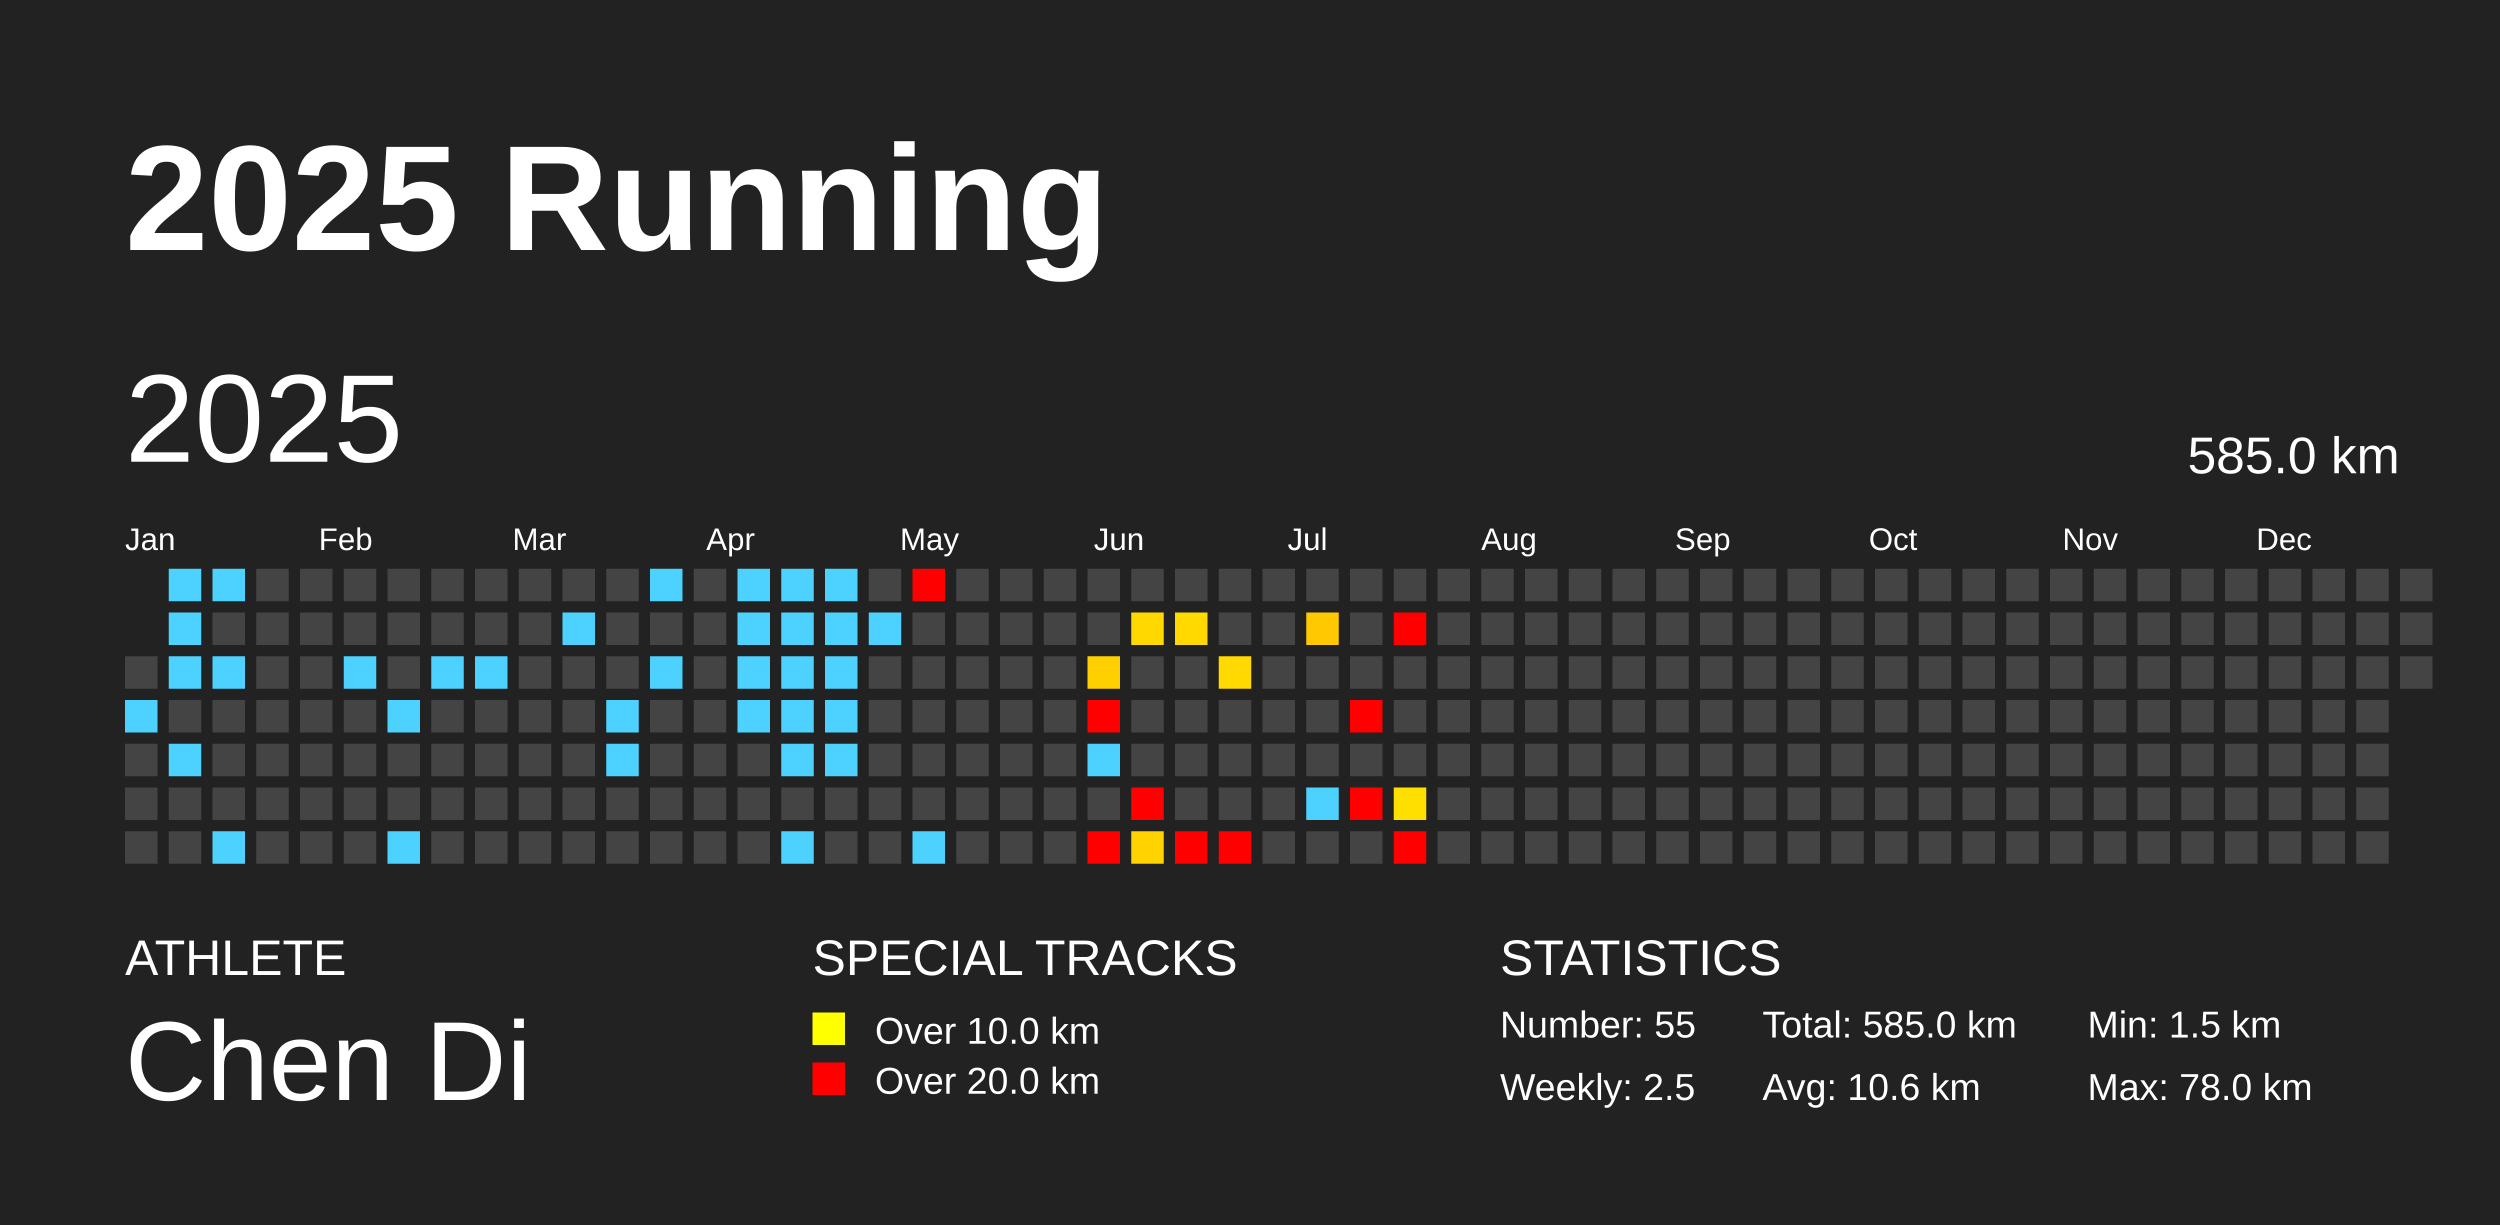
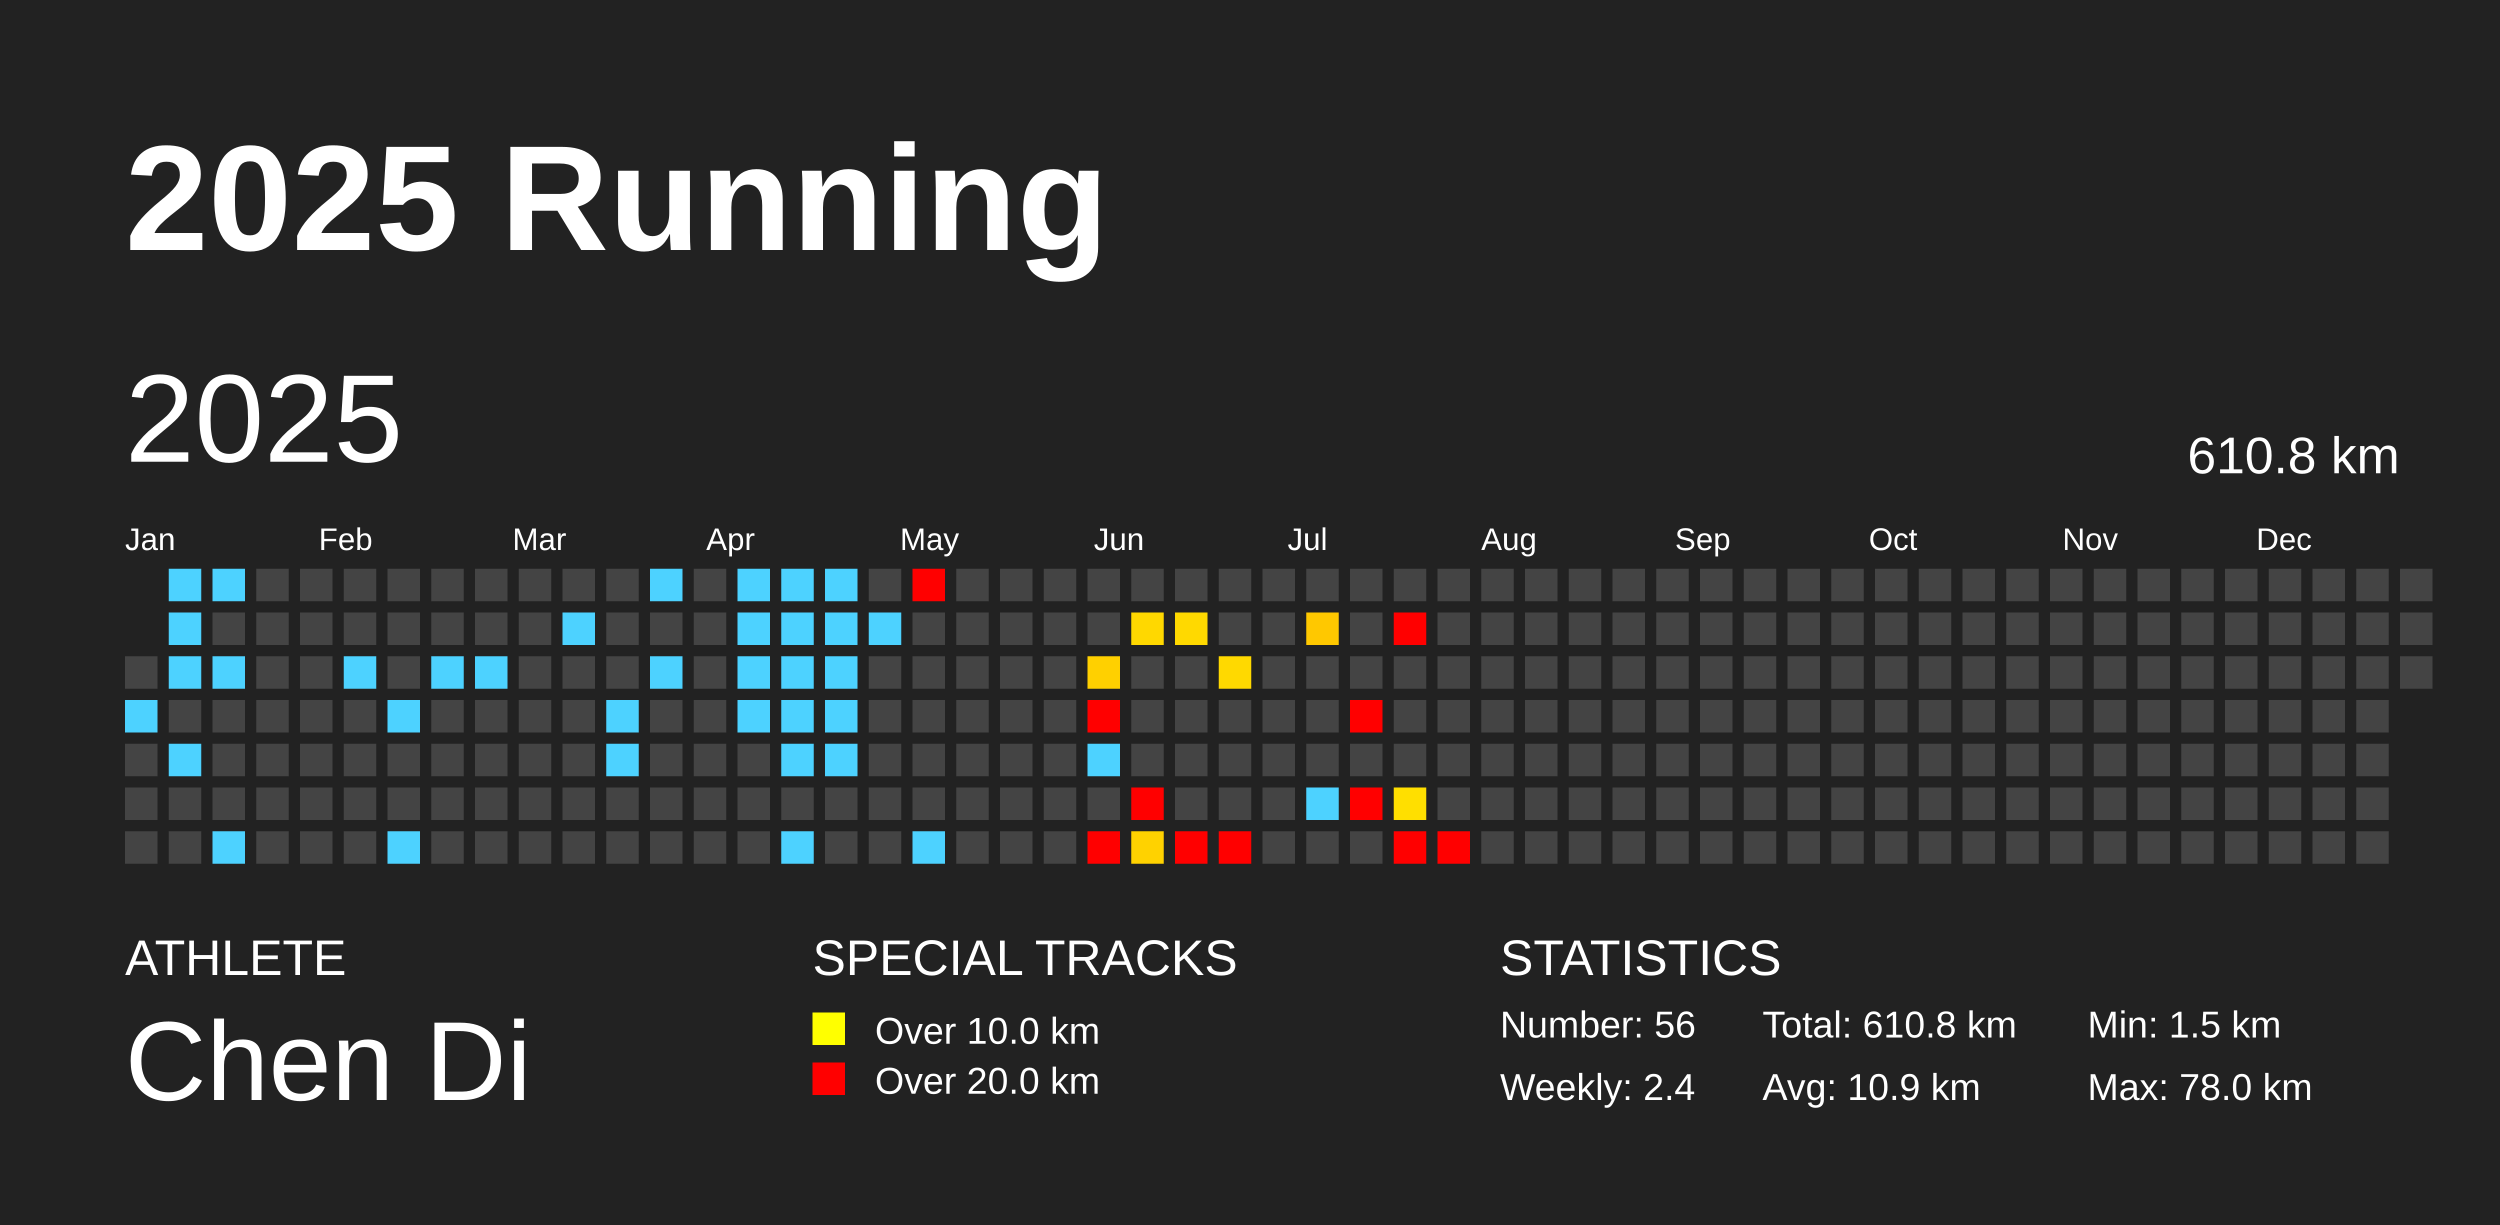
<svg xmlns="http://www.w3.org/2000/svg" baseProfile="full" height="98mm" version="1.1" viewBox="0,0,200,98" width="200mm">
  <defs />
  <rect fill="#222222" height="98" width="200" x="0" y="0" />
  <text fill="#FFFFFF" style="font-size:12px; font-family:Arial; font-weight:bold;" x="10" y="20">2025 Running</text>
  <text fill="#FFFFFF" style="font-size:4px; font-family:Arial" x="10" y="78">ATHLETE</text>
  <text fill="#FFFFFF" style="font-size:9px; font-family:Arial" x="10" y="88">Chen Di</text>
  <text fill="#FFFFFF" style="font-size:4px; font-family:Arial" x="65" y="78">SPECIAL TRACKS</text>
  <rect fill="yellow" height="2.6" width="2.6" x="65" y="81" />
  <text fill="#FFFFFF" style="font-size:3px; font-family:Arial" x="70" y="83.5">Over 10.0 km</text>
  <rect fill="red" height="2.6" width="2.6" x="65" y="85" />
  <text fill="#FFFFFF" style="font-size:3px; font-family:Arial" x="70" y="87.5">Over 20.0 km</text>
  <text fill="#FFFFFF" style="font-size:4px; font-family:Arial" x="120" y="78">STATISTICS</text>
-   <text fill="#FFFFFF" style="font-size:3px; font-family:Arial" x="120" y="83">Number: 55</text>
-   <text fill="#FFFFFF" style="font-size:3px; font-family:Arial" x="120" y="88">Weekly: 2.5</text>
-   <text fill="#FFFFFF" style="font-size:3px; font-family:Arial" x="141" y="83">Total: 585.0 km</text>
-   <text fill="#FFFFFF" style="font-size:3px; font-family:Arial" x="141" y="88">Avg: 10.6 km</text>
+   <text fill="#FFFFFF" style="font-size:3px; font-family:Arial" x="120" y="83">Number: 56</text>
+   <text fill="#FFFFFF" style="font-size:3px; font-family:Arial" x="120" y="88">Weekly: 2.4</text>
+   <text fill="#FFFFFF" style="font-size:3px; font-family:Arial" x="141" y="83">Total: 610.8 km</text>
+   <text fill="#FFFFFF" style="font-size:3px; font-family:Arial" x="141" y="88">Avg: 10.9 km</text>
  <text fill="#FFFFFF" style="font-size:3px; font-family:Arial" x="167" y="83">Min: 1.5 km</text>
  <text fill="#FFFFFF" style="font-size:3px; font-family:Arial" x="167" y="88">Max: 78.0 km</text>
  <text dominant-baseline="hanging" fill="#FFFFFF" style="font-size:10.0px; font-family:Arial;" x="10" y="30">2025</text>
-   <text dominant-baseline="hanging" fill="#FFFFFF" style="font-size:4.125px; font-family:Arial;" x="175" y="35">585.0 km</text>
+   <text dominant-baseline="hanging" fill="#FFFFFF" style="font-size:4.125px; font-family:Arial;" x="175" y="35">610.8 km</text>
  <text fill="#FFFFFF" style="font-size:2.5px; font-family:Arial" x="10.0" y="44">Jan</text>
  <text fill="#FFFFFF" style="font-size:2.5px; font-family:Arial" x="25.5" y="44">Feb</text>
  <text fill="#FFFFFF" style="font-size:2.5px; font-family:Arial" x="41.0" y="44">Mar</text>
  <text fill="#FFFFFF" style="font-size:2.5px; font-family:Arial" x="56.5" y="44">Apr</text>
  <text fill="#FFFFFF" style="font-size:2.5px; font-family:Arial" x="72.0" y="44">May</text>
  <text fill="#FFFFFF" style="font-size:2.5px; font-family:Arial" x="87.5" y="44">Jun</text>
  <text fill="#FFFFFF" style="font-size:2.5px; font-family:Arial" x="103.0" y="44">Jul</text>
  <text fill="#FFFFFF" style="font-size:2.5px; font-family:Arial" x="118.5" y="44">Aug</text>
  <text fill="#FFFFFF" style="font-size:2.5px; font-family:Arial" x="134.0" y="44">Sep</text>
  <text fill="#FFFFFF" style="font-size:2.5px; font-family:Arial" x="149.5" y="44">Oct</text>
  <text fill="#FFFFFF" style="font-size:2.5px; font-family:Arial" x="165.0" y="44">Nov</text>
  <text fill="#FFFFFF" style="font-size:2.5px; font-family:Arial" x="180.5" y="44">Dec</text>
  <rect fill="#444444" height="2.6" width="2.6" x="10.0" y="52.5" />
  <rect fill="#4dd2ff" height="2.6" width="2.6" x="10.0" y="56.0" />
  <rect fill="#444444" height="2.6" width="2.6" x="10.0" y="59.5" />
  <rect fill="#444444" height="2.6" width="2.6" x="10.0" y="63.0" />
  <rect fill="#444444" height="2.6" width="2.6" x="10.0" y="66.5" />
  <rect fill="#4dd2ff" height="2.6" width="2.6" x="13.5" y="45.5" />
  <rect fill="#4dd2ff" height="2.6" width="2.6" x="13.5" y="49.0" />
  <rect fill="#4dd2ff" height="2.6" width="2.6" x="13.5" y="52.5" />
  <rect fill="#444444" height="2.6" width="2.6" x="13.5" y="56.0" />
  <rect fill="#4dd2ff" height="2.6" width="2.6" x="13.5" y="59.5" />
  <rect fill="#444444" height="2.6" width="2.6" x="13.5" y="63.0" />
  <rect fill="#444444" height="2.6" width="2.6" x="13.5" y="66.5" />
  <rect fill="#4dd2ff" height="2.6" width="2.6" x="17.0" y="45.5" />
  <rect fill="#444444" height="2.6" width="2.6" x="17.0" y="49.0" />
  <rect fill="#4dd2ff" height="2.6" width="2.6" x="17.0" y="52.5" />
  <rect fill="#444444" height="2.6" width="2.6" x="17.0" y="56.0" />
  <rect fill="#444444" height="2.6" width="2.6" x="17.0" y="59.5" />
  <rect fill="#444444" height="2.6" width="2.6" x="17.0" y="63.0" />
  <rect fill="#4dd2ff" height="2.6" width="2.6" x="17.0" y="66.5" />
  <rect fill="#444444" height="2.6" width="2.6" x="20.5" y="45.5" />
  <rect fill="#444444" height="2.6" width="2.6" x="20.5" y="49.0" />
  <rect fill="#444444" height="2.6" width="2.6" x="20.5" y="52.5" />
  <rect fill="#444444" height="2.6" width="2.6" x="20.5" y="56.0" />
  <rect fill="#444444" height="2.6" width="2.6" x="20.5" y="59.5" />
  <rect fill="#444444" height="2.6" width="2.6" x="20.5" y="63.0" />
  <rect fill="#444444" height="2.6" width="2.6" x="20.5" y="66.5" />
  <rect fill="#444444" height="2.6" width="2.6" x="24.0" y="45.5" />
  <rect fill="#444444" height="2.6" width="2.6" x="24.0" y="49.0" />
  <rect fill="#444444" height="2.6" width="2.6" x="24.0" y="52.5" />
  <rect fill="#444444" height="2.6" width="2.6" x="24.0" y="56.0" />
  <rect fill="#444444" height="2.6" width="2.6" x="24.0" y="59.5" />
  <rect fill="#444444" height="2.6" width="2.6" x="24.0" y="63.0" />
  <rect fill="#444444" height="2.6" width="2.6" x="24.0" y="66.5" />
  <rect fill="#444444" height="2.6" width="2.6" x="27.5" y="45.5" />
  <rect fill="#444444" height="2.6" width="2.6" x="27.5" y="49.0" />
  <rect fill="#4dd2ff" height="2.6" width="2.6" x="27.5" y="52.5" />
  <rect fill="#444444" height="2.6" width="2.6" x="27.5" y="56.0" />
  <rect fill="#444444" height="2.6" width="2.6" x="27.5" y="59.5" />
  <rect fill="#444444" height="2.6" width="2.6" x="27.5" y="63.0" />
  <rect fill="#444444" height="2.6" width="2.6" x="27.5" y="66.5" />
  <rect fill="#444444" height="2.6" width="2.6" x="31.0" y="45.5" />
  <rect fill="#444444" height="2.6" width="2.6" x="31.0" y="49.0" />
  <rect fill="#444444" height="2.6" width="2.6" x="31.0" y="52.5" />
  <rect fill="#4dd2ff" height="2.6" width="2.6" x="31.0" y="56.0" />
  <rect fill="#444444" height="2.6" width="2.6" x="31.0" y="59.5" />
  <rect fill="#444444" height="2.6" width="2.6" x="31.0" y="63.0" />
  <rect fill="#4dd2ff" height="2.6" width="2.6" x="31.0" y="66.5" />
  <rect fill="#444444" height="2.6" width="2.6" x="34.5" y="45.5" />
  <rect fill="#444444" height="2.6" width="2.6" x="34.5" y="49.0" />
  <rect fill="#4dd2ff" height="2.6" width="2.6" x="34.5" y="52.5" />
  <rect fill="#444444" height="2.6" width="2.6" x="34.5" y="56.0" />
  <rect fill="#444444" height="2.6" width="2.6" x="34.5" y="59.5" />
  <rect fill="#444444" height="2.6" width="2.6" x="34.5" y="63.0" />
  <rect fill="#444444" height="2.6" width="2.6" x="34.5" y="66.5" />
  <rect fill="#444444" height="2.6" width="2.6" x="38.0" y="45.5" />
  <rect fill="#444444" height="2.6" width="2.6" x="38.0" y="49.0" />
  <rect fill="#4dd2ff" height="2.6" width="2.6" x="38.0" y="52.5" />
  <rect fill="#444444" height="2.6" width="2.6" x="38.0" y="56.0" />
  <rect fill="#444444" height="2.6" width="2.6" x="38.0" y="59.5" />
  <rect fill="#444444" height="2.6" width="2.6" x="38.0" y="63.0" />
  <rect fill="#444444" height="2.6" width="2.6" x="38.0" y="66.5" />
  <rect fill="#444444" height="2.6" width="2.6" x="41.5" y="45.5" />
  <rect fill="#444444" height="2.6" width="2.6" x="41.5" y="49.0" />
  <rect fill="#444444" height="2.6" width="2.6" x="41.5" y="52.5" />
  <rect fill="#444444" height="2.6" width="2.6" x="41.5" y="56.0" />
  <rect fill="#444444" height="2.6" width="2.6" x="41.5" y="59.5" />
  <rect fill="#444444" height="2.6" width="2.6" x="41.5" y="63.0" />
  <rect fill="#444444" height="2.6" width="2.6" x="41.5" y="66.5" />
  <rect fill="#444444" height="2.6" width="2.6" x="45.0" y="45.5" />
  <rect fill="#4dd2ff" height="2.6" width="2.6" x="45.0" y="49.0" />
  <rect fill="#444444" height="2.6" width="2.6" x="45.0" y="52.5" />
  <rect fill="#444444" height="2.6" width="2.6" x="45.0" y="56.0" />
  <rect fill="#444444" height="2.6" width="2.6" x="45.0" y="59.5" />
  <rect fill="#444444" height="2.6" width="2.6" x="45.0" y="63.0" />
  <rect fill="#444444" height="2.6" width="2.6" x="45.0" y="66.5" />
  <rect fill="#444444" height="2.6" width="2.6" x="48.5" y="45.5" />
  <rect fill="#444444" height="2.6" width="2.6" x="48.5" y="49.0" />
  <rect fill="#444444" height="2.6" width="2.6" x="48.5" y="52.5" />
  <rect fill="#4dd2ff" height="2.6" width="2.6" x="48.5" y="56.0" />
  <rect fill="#4dd2ff" height="2.6" width="2.6" x="48.5" y="59.5" />
  <rect fill="#444444" height="2.6" width="2.6" x="48.5" y="63.0" />
  <rect fill="#444444" height="2.6" width="2.6" x="48.5" y="66.5" />
  <rect fill="#4dd2ff" height="2.6" width="2.6" x="52.0" y="45.5" />
  <rect fill="#444444" height="2.6" width="2.6" x="52.0" y="49.0" />
  <rect fill="#4dd2ff" height="2.6" width="2.6" x="52.0" y="52.5" />
  <rect fill="#444444" height="2.6" width="2.6" x="52.0" y="56.0" />
  <rect fill="#444444" height="2.6" width="2.6" x="52.0" y="59.5" />
  <rect fill="#444444" height="2.6" width="2.6" x="52.0" y="63.0" />
  <rect fill="#444444" height="2.6" width="2.6" x="52.0" y="66.5" />
  <rect fill="#444444" height="2.6" width="2.6" x="55.5" y="45.5" />
  <rect fill="#444444" height="2.6" width="2.6" x="55.5" y="49.0" />
  <rect fill="#444444" height="2.6" width="2.6" x="55.5" y="52.5" />
  <rect fill="#444444" height="2.6" width="2.6" x="55.5" y="56.0" />
  <rect fill="#444444" height="2.6" width="2.6" x="55.5" y="59.5" />
  <rect fill="#444444" height="2.6" width="2.6" x="55.5" y="63.0" />
  <rect fill="#444444" height="2.6" width="2.6" x="55.5" y="66.5" />
  <rect fill="#4dd2ff" height="2.6" width="2.6" x="59.0" y="45.5" />
  <rect fill="#4dd2ff" height="2.6" width="2.6" x="59.0" y="49.0" />
  <rect fill="#4dd2ff" height="2.6" width="2.6" x="59.0" y="52.5" />
  <rect fill="#4dd2ff" height="2.6" width="2.6" x="59.0" y="56.0" />
  <rect fill="#444444" height="2.6" width="2.6" x="59.0" y="59.5" />
  <rect fill="#444444" height="2.6" width="2.6" x="59.0" y="63.0" />
  <rect fill="#444444" height="2.6" width="2.6" x="59.0" y="66.5" />
  <rect fill="#4dd2ff" height="2.6" width="2.6" x="62.5" y="45.5" />
  <rect fill="#4dd2ff" height="2.6" width="2.6" x="62.5" y="49.0" />
  <rect fill="#4dd2ff" height="2.6" width="2.6" x="62.5" y="52.5" />
  <rect fill="#4dd2ff" height="2.6" width="2.6" x="62.5" y="56.0" />
  <rect fill="#4dd2ff" height="2.6" width="2.6" x="62.5" y="59.5" />
  <rect fill="#444444" height="2.6" width="2.6" x="62.5" y="63.0" />
  <rect fill="#4dd2ff" height="2.6" width="2.6" x="62.5" y="66.5" />
  <rect fill="#4dd2ff" height="2.6" width="2.6" x="66.0" y="45.5" />
  <rect fill="#4dd2ff" height="2.6" width="2.6" x="66.0" y="49.0" />
  <rect fill="#4dd2ff" height="2.6" width="2.6" x="66.0" y="52.5" />
  <rect fill="#4dd2ff" height="2.6" width="2.6" x="66.0" y="56.0" />
  <rect fill="#4dd2ff" height="2.6" width="2.6" x="66.0" y="59.5" />
  <rect fill="#444444" height="2.6" width="2.6" x="66.0" y="63.0" />
  <rect fill="#444444" height="2.6" width="2.6" x="66.0" y="66.5" />
  <rect fill="#444444" height="2.6" width="2.6" x="69.5" y="45.5" />
  <rect fill="#4dd2ff" height="2.6" width="2.6" x="69.5" y="49.0" />
  <rect fill="#444444" height="2.6" width="2.6" x="69.5" y="52.5" />
  <rect fill="#444444" height="2.6" width="2.6" x="69.5" y="56.0" />
  <rect fill="#444444" height="2.6" width="2.6" x="69.5" y="59.5" />
  <rect fill="#444444" height="2.6" width="2.6" x="69.5" y="63.0" />
  <rect fill="#444444" height="2.6" width="2.6" x="69.5" y="66.5" />
  <rect fill="red" height="2.6" width="2.6" x="73.0" y="45.5" />
  <rect fill="#444444" height="2.6" width="2.6" x="73.0" y="49.0" />
  <rect fill="#444444" height="2.6" width="2.6" x="73.0" y="52.5" />
  <rect fill="#444444" height="2.6" width="2.6" x="73.0" y="56.0" />
  <rect fill="#444444" height="2.6" width="2.6" x="73.0" y="59.5" />
  <rect fill="#444444" height="2.6" width="2.6" x="73.0" y="63.0" />
  <rect fill="#4dd2ff" height="2.6" width="2.6" x="73.0" y="66.5" />
  <rect fill="#444444" height="2.6" width="2.6" x="76.5" y="45.5" />
  <rect fill="#444444" height="2.6" width="2.6" x="76.5" y="49.0" />
  <rect fill="#444444" height="2.6" width="2.6" x="76.5" y="52.5" />
  <rect fill="#444444" height="2.6" width="2.6" x="76.5" y="56.0" />
  <rect fill="#444444" height="2.6" width="2.6" x="76.5" y="59.5" />
  <rect fill="#444444" height="2.6" width="2.6" x="76.5" y="63.0" />
  <rect fill="#444444" height="2.6" width="2.6" x="76.5" y="66.5" />
  <rect fill="#444444" height="2.6" width="2.6" x="80.0" y="45.5" />
  <rect fill="#444444" height="2.6" width="2.6" x="80.0" y="49.0" />
  <rect fill="#444444" height="2.6" width="2.6" x="80.0" y="52.5" />
  <rect fill="#444444" height="2.6" width="2.6" x="80.0" y="56.0" />
  <rect fill="#444444" height="2.6" width="2.6" x="80.0" y="59.5" />
  <rect fill="#444444" height="2.6" width="2.6" x="80.0" y="63.0" />
  <rect fill="#444444" height="2.6" width="2.6" x="80.0" y="66.5" />
  <rect fill="#444444" height="2.6" width="2.6" x="83.5" y="45.5" />
  <rect fill="#444444" height="2.6" width="2.6" x="83.5" y="49.0" />
  <rect fill="#444444" height="2.6" width="2.6" x="83.5" y="52.5" />
  <rect fill="#444444" height="2.6" width="2.6" x="83.5" y="56.0" />
  <rect fill="#444444" height="2.6" width="2.6" x="83.5" y="59.5" />
  <rect fill="#444444" height="2.6" width="2.6" x="83.5" y="63.0" />
  <rect fill="#444444" height="2.6" width="2.6" x="83.5" y="66.5" />
  <rect fill="#444444" height="2.6" width="2.6" x="87.0" y="45.5" />
  <rect fill="#444444" height="2.6" width="2.6" x="87.0" y="49.0" />
  <rect fill="#ffd000" height="2.6" width="2.6" x="87.0" y="52.5" />
  <rect fill="red" height="2.6" width="2.6" x="87.0" y="56.0" />
  <rect fill="#4dd2ff" height="2.6" width="2.6" x="87.0" y="59.5" />
  <rect fill="#444444" height="2.6" width="2.6" x="87.0" y="63.0" />
  <rect fill="red" height="2.6" width="2.6" x="87.0" y="66.5" />
  <rect fill="#444444" height="2.6" width="2.6" x="90.5" y="45.5" />
  <rect fill="#ffd800" height="2.6" width="2.6" x="90.5" y="49.0" />
  <rect fill="#444444" height="2.6" width="2.6" x="90.5" y="52.5" />
  <rect fill="#444444" height="2.6" width="2.6" x="90.5" y="56.0" />
  <rect fill="#444444" height="2.6" width="2.6" x="90.5" y="59.5" />
  <rect fill="red" height="2.6" width="2.6" x="90.5" y="63.0" />
  <rect fill="#ffd200" height="2.6" width="2.6" x="90.5" y="66.5" />
  <rect fill="#444444" height="2.6" width="2.6" x="94.0" y="45.5" />
  <rect fill="#ffd900" height="2.6" width="2.6" x="94.0" y="49.0" />
  <rect fill="#444444" height="2.6" width="2.6" x="94.0" y="52.5" />
  <rect fill="#444444" height="2.6" width="2.6" x="94.0" y="56.0" />
  <rect fill="#444444" height="2.6" width="2.6" x="94.0" y="59.5" />
  <rect fill="#444444" height="2.6" width="2.6" x="94.0" y="63.0" />
  <rect fill="red" height="2.6" width="2.6" x="94.0" y="66.5" />
  <rect fill="#444444" height="2.6" width="2.6" x="97.5" y="45.5" />
  <rect fill="#444444" height="2.6" width="2.6" x="97.5" y="49.0" />
  <rect fill="#ffd900" height="2.6" width="2.6" x="97.5" y="52.5" />
  <rect fill="#444444" height="2.6" width="2.6" x="97.5" y="56.0" />
  <rect fill="#444444" height="2.6" width="2.6" x="97.5" y="59.5" />
  <rect fill="#444444" height="2.6" width="2.6" x="97.5" y="63.0" />
  <rect fill="red" height="2.6" width="2.6" x="97.5" y="66.5" />
  <rect fill="#444444" height="2.6" width="2.6" x="101.0" y="45.5" />
  <rect fill="#444444" height="2.6" width="2.6" x="101.0" y="49.0" />
  <rect fill="#444444" height="2.6" width="2.6" x="101.0" y="52.5" />
  <rect fill="#444444" height="2.6" width="2.6" x="101.0" y="56.0" />
  <rect fill="#444444" height="2.6" width="2.6" x="101.0" y="59.5" />
  <rect fill="#444444" height="2.6" width="2.6" x="101.0" y="63.0" />
  <rect fill="#444444" height="2.6" width="2.6" x="101.0" y="66.5" />
  <rect fill="#444444" height="2.6" width="2.6" x="104.5" y="45.5" />
  <rect fill="#ffc800" height="2.6" width="2.6" x="104.5" y="49.0" />
  <rect fill="#444444" height="2.6" width="2.6" x="104.5" y="52.5" />
  <rect fill="#444444" height="2.6" width="2.6" x="104.5" y="56.0" />
  <rect fill="#444444" height="2.6" width="2.6" x="104.5" y="59.5" />
  <rect fill="#4dd2ff" height="2.6" width="2.6" x="104.5" y="63.0" />
  <rect fill="#444444" height="2.6" width="2.6" x="104.5" y="66.5" />
  <rect fill="#444444" height="2.6" width="2.6" x="108.0" y="45.5" />
  <rect fill="#444444" height="2.6" width="2.6" x="108.0" y="49.0" />
  <rect fill="#444444" height="2.6" width="2.6" x="108.0" y="52.5" />
  <rect fill="red" height="2.6" width="2.6" x="108.0" y="56.0" />
  <rect fill="#444444" height="2.6" width="2.6" x="108.0" y="59.5" />
  <rect fill="red" height="2.6" width="2.6" x="108.0" y="63.0" />
  <rect fill="#444444" height="2.6" width="2.6" x="108.0" y="66.5" />
  <rect fill="#444444" height="2.6" width="2.6" x="111.5" y="45.5" />
  <rect fill="red" height="2.6" width="2.6" x="111.5" y="49.0" />
  <rect fill="#444444" height="2.6" width="2.6" x="111.5" y="52.5" />
  <rect fill="#444444" height="2.6" width="2.6" x="111.5" y="56.0" />
  <rect fill="#444444" height="2.6" width="2.6" x="111.5" y="59.5" />
  <rect fill="#ffdf00" height="2.6" width="2.6" x="111.5" y="63.0" />
  <rect fill="red" height="2.6" width="2.6" x="111.5" y="66.5" />
  <rect fill="#444444" height="2.6" width="2.6" x="115.0" y="45.5" />
  <rect fill="#444444" height="2.6" width="2.6" x="115.0" y="49.0" />
  <rect fill="#444444" height="2.6" width="2.6" x="115.0" y="52.5" />
  <rect fill="#444444" height="2.6" width="2.6" x="115.0" y="56.0" />
  <rect fill="#444444" height="2.6" width="2.6" x="115.0" y="59.5" />
  <rect fill="#444444" height="2.6" width="2.6" x="115.0" y="63.0" />
-   <rect fill="#444444" height="2.6" width="2.6" x="115.0" y="66.5" />
+   <rect fill="red" height="2.6" width="2.6" x="115.0" y="66.5" />
  <rect fill="#444444" height="2.6" width="2.6" x="118.5" y="45.5" />
  <rect fill="#444444" height="2.6" width="2.6" x="118.5" y="49.0" />
  <rect fill="#444444" height="2.6" width="2.6" x="118.5" y="52.5" />
  <rect fill="#444444" height="2.6" width="2.6" x="118.5" y="56.0" />
  <rect fill="#444444" height="2.6" width="2.6" x="118.5" y="59.5" />
  <rect fill="#444444" height="2.6" width="2.6" x="118.5" y="63.0" />
  <rect fill="#444444" height="2.6" width="2.6" x="118.5" y="66.5" />
  <rect fill="#444444" height="2.6" width="2.6" x="122.0" y="45.5" />
  <rect fill="#444444" height="2.6" width="2.6" x="122.0" y="49.0" />
  <rect fill="#444444" height="2.6" width="2.6" x="122.0" y="52.5" />
  <rect fill="#444444" height="2.6" width="2.6" x="122.0" y="56.0" />
  <rect fill="#444444" height="2.6" width="2.6" x="122.0" y="59.5" />
  <rect fill="#444444" height="2.6" width="2.6" x="122.0" y="63.0" />
  <rect fill="#444444" height="2.6" width="2.6" x="122.0" y="66.5" />
  <rect fill="#444444" height="2.6" width="2.6" x="125.5" y="45.5" />
  <rect fill="#444444" height="2.6" width="2.6" x="125.5" y="49.0" />
  <rect fill="#444444" height="2.6" width="2.6" x="125.5" y="52.5" />
  <rect fill="#444444" height="2.6" width="2.6" x="125.5" y="56.0" />
  <rect fill="#444444" height="2.6" width="2.6" x="125.5" y="59.5" />
  <rect fill="#444444" height="2.6" width="2.6" x="125.5" y="63.0" />
  <rect fill="#444444" height="2.6" width="2.6" x="125.5" y="66.5" />
  <rect fill="#444444" height="2.6" width="2.6" x="129.0" y="45.5" />
  <rect fill="#444444" height="2.6" width="2.6" x="129.0" y="49.0" />
  <rect fill="#444444" height="2.6" width="2.6" x="129.0" y="52.5" />
  <rect fill="#444444" height="2.6" width="2.6" x="129.0" y="56.0" />
  <rect fill="#444444" height="2.6" width="2.6" x="129.0" y="59.5" />
  <rect fill="#444444" height="2.6" width="2.6" x="129.0" y="63.0" />
  <rect fill="#444444" height="2.6" width="2.6" x="129.0" y="66.5" />
  <rect fill="#444444" height="2.6" width="2.6" x="132.5" y="45.5" />
  <rect fill="#444444" height="2.6" width="2.6" x="132.5" y="49.0" />
  <rect fill="#444444" height="2.6" width="2.6" x="132.5" y="52.5" />
  <rect fill="#444444" height="2.6" width="2.6" x="132.5" y="56.0" />
  <rect fill="#444444" height="2.6" width="2.6" x="132.5" y="59.5" />
  <rect fill="#444444" height="2.6" width="2.6" x="132.5" y="63.0" />
  <rect fill="#444444" height="2.6" width="2.6" x="132.5" y="66.5" />
  <rect fill="#444444" height="2.6" width="2.6" x="136.0" y="45.5" />
  <rect fill="#444444" height="2.6" width="2.6" x="136.0" y="49.0" />
  <rect fill="#444444" height="2.6" width="2.6" x="136.0" y="52.5" />
  <rect fill="#444444" height="2.6" width="2.6" x="136.0" y="56.0" />
  <rect fill="#444444" height="2.6" width="2.6" x="136.0" y="59.5" />
  <rect fill="#444444" height="2.6" width="2.6" x="136.0" y="63.0" />
  <rect fill="#444444" height="2.6" width="2.6" x="136.0" y="66.5" />
  <rect fill="#444444" height="2.6" width="2.6" x="139.5" y="45.5" />
  <rect fill="#444444" height="2.6" width="2.6" x="139.5" y="49.0" />
  <rect fill="#444444" height="2.6" width="2.6" x="139.5" y="52.5" />
  <rect fill="#444444" height="2.6" width="2.6" x="139.5" y="56.0" />
  <rect fill="#444444" height="2.6" width="2.6" x="139.5" y="59.5" />
  <rect fill="#444444" height="2.6" width="2.6" x="139.5" y="63.0" />
  <rect fill="#444444" height="2.6" width="2.6" x="139.5" y="66.5" />
  <rect fill="#444444" height="2.6" width="2.6" x="143.0" y="45.5" />
  <rect fill="#444444" height="2.6" width="2.6" x="143.0" y="49.0" />
  <rect fill="#444444" height="2.6" width="2.6" x="143.0" y="52.5" />
  <rect fill="#444444" height="2.6" width="2.6" x="143.0" y="56.0" />
  <rect fill="#444444" height="2.6" width="2.6" x="143.0" y="59.5" />
  <rect fill="#444444" height="2.6" width="2.6" x="143.0" y="63.0" />
  <rect fill="#444444" height="2.6" width="2.6" x="143.0" y="66.5" />
  <rect fill="#444444" height="2.6" width="2.6" x="146.5" y="45.5" />
  <rect fill="#444444" height="2.6" width="2.6" x="146.5" y="49.0" />
  <rect fill="#444444" height="2.6" width="2.6" x="146.5" y="52.5" />
  <rect fill="#444444" height="2.6" width="2.6" x="146.5" y="56.0" />
  <rect fill="#444444" height="2.6" width="2.6" x="146.5" y="59.5" />
  <rect fill="#444444" height="2.6" width="2.6" x="146.5" y="63.0" />
  <rect fill="#444444" height="2.6" width="2.6" x="146.5" y="66.5" />
  <rect fill="#444444" height="2.6" width="2.6" x="150.0" y="45.5" />
  <rect fill="#444444" height="2.6" width="2.6" x="150.0" y="49.0" />
  <rect fill="#444444" height="2.6" width="2.6" x="150.0" y="52.5" />
  <rect fill="#444444" height="2.6" width="2.6" x="150.0" y="56.0" />
  <rect fill="#444444" height="2.6" width="2.6" x="150.0" y="59.5" />
  <rect fill="#444444" height="2.6" width="2.6" x="150.0" y="63.0" />
  <rect fill="#444444" height="2.6" width="2.6" x="150.0" y="66.5" />
  <rect fill="#444444" height="2.6" width="2.6" x="153.5" y="45.5" />
  <rect fill="#444444" height="2.6" width="2.6" x="153.5" y="49.0" />
  <rect fill="#444444" height="2.6" width="2.6" x="153.5" y="52.5" />
  <rect fill="#444444" height="2.6" width="2.6" x="153.5" y="56.0" />
  <rect fill="#444444" height="2.6" width="2.6" x="153.5" y="59.5" />
  <rect fill="#444444" height="2.6" width="2.6" x="153.5" y="63.0" />
  <rect fill="#444444" height="2.6" width="2.6" x="153.5" y="66.5" />
  <rect fill="#444444" height="2.6" width="2.6" x="157.0" y="45.5" />
  <rect fill="#444444" height="2.6" width="2.6" x="157.0" y="49.0" />
  <rect fill="#444444" height="2.6" width="2.6" x="157.0" y="52.5" />
  <rect fill="#444444" height="2.6" width="2.6" x="157.0" y="56.0" />
  <rect fill="#444444" height="2.6" width="2.6" x="157.0" y="59.5" />
  <rect fill="#444444" height="2.6" width="2.6" x="157.0" y="63.0" />
  <rect fill="#444444" height="2.6" width="2.6" x="157.0" y="66.5" />
  <rect fill="#444444" height="2.6" width="2.6" x="160.5" y="45.5" />
  <rect fill="#444444" height="2.6" width="2.6" x="160.5" y="49.0" />
  <rect fill="#444444" height="2.6" width="2.6" x="160.5" y="52.5" />
  <rect fill="#444444" height="2.6" width="2.6" x="160.5" y="56.0" />
  <rect fill="#444444" height="2.6" width="2.6" x="160.5" y="59.5" />
  <rect fill="#444444" height="2.6" width="2.6" x="160.5" y="63.0" />
  <rect fill="#444444" height="2.6" width="2.6" x="160.5" y="66.5" />
  <rect fill="#444444" height="2.6" width="2.6" x="164.0" y="45.5" />
  <rect fill="#444444" height="2.6" width="2.6" x="164.0" y="49.0" />
  <rect fill="#444444" height="2.6" width="2.6" x="164.0" y="52.5" />
  <rect fill="#444444" height="2.6" width="2.6" x="164.0" y="56.0" />
  <rect fill="#444444" height="2.6" width="2.6" x="164.0" y="59.5" />
  <rect fill="#444444" height="2.6" width="2.6" x="164.0" y="63.0" />
  <rect fill="#444444" height="2.6" width="2.6" x="164.0" y="66.5" />
  <rect fill="#444444" height="2.6" width="2.6" x="167.5" y="45.5" />
  <rect fill="#444444" height="2.6" width="2.6" x="167.5" y="49.0" />
  <rect fill="#444444" height="2.6" width="2.6" x="167.5" y="52.5" />
  <rect fill="#444444" height="2.6" width="2.6" x="167.5" y="56.0" />
  <rect fill="#444444" height="2.6" width="2.6" x="167.5" y="59.5" />
  <rect fill="#444444" height="2.6" width="2.6" x="167.5" y="63.0" />
  <rect fill="#444444" height="2.6" width="2.6" x="167.5" y="66.5" />
  <rect fill="#444444" height="2.6" width="2.6" x="171.0" y="45.5" />
  <rect fill="#444444" height="2.6" width="2.6" x="171.0" y="49.0" />
  <rect fill="#444444" height="2.6" width="2.6" x="171.0" y="52.5" />
  <rect fill="#444444" height="2.6" width="2.6" x="171.0" y="56.0" />
  <rect fill="#444444" height="2.6" width="2.6" x="171.0" y="59.5" />
  <rect fill="#444444" height="2.6" width="2.6" x="171.0" y="63.0" />
  <rect fill="#444444" height="2.6" width="2.6" x="171.0" y="66.5" />
  <rect fill="#444444" height="2.6" width="2.6" x="174.5" y="45.5" />
  <rect fill="#444444" height="2.6" width="2.6" x="174.5" y="49.0" />
  <rect fill="#444444" height="2.6" width="2.6" x="174.5" y="52.5" />
  <rect fill="#444444" height="2.6" width="2.6" x="174.5" y="56.0" />
  <rect fill="#444444" height="2.6" width="2.6" x="174.5" y="59.5" />
  <rect fill="#444444" height="2.6" width="2.6" x="174.5" y="63.0" />
  <rect fill="#444444" height="2.6" width="2.6" x="174.5" y="66.5" />
  <rect fill="#444444" height="2.6" width="2.6" x="178.0" y="45.5" />
  <rect fill="#444444" height="2.6" width="2.6" x="178.0" y="49.0" />
  <rect fill="#444444" height="2.6" width="2.6" x="178.0" y="52.5" />
  <rect fill="#444444" height="2.6" width="2.6" x="178.0" y="56.0" />
  <rect fill="#444444" height="2.6" width="2.6" x="178.0" y="59.5" />
  <rect fill="#444444" height="2.6" width="2.6" x="178.0" y="63.0" />
  <rect fill="#444444" height="2.6" width="2.6" x="178.0" y="66.5" />
  <rect fill="#444444" height="2.6" width="2.6" x="181.5" y="45.5" />
  <rect fill="#444444" height="2.6" width="2.6" x="181.5" y="49.0" />
  <rect fill="#444444" height="2.6" width="2.6" x="181.5" y="52.5" />
  <rect fill="#444444" height="2.6" width="2.6" x="181.5" y="56.0" />
  <rect fill="#444444" height="2.6" width="2.6" x="181.5" y="59.5" />
  <rect fill="#444444" height="2.6" width="2.6" x="181.5" y="63.0" />
  <rect fill="#444444" height="2.6" width="2.6" x="181.5" y="66.5" />
  <rect fill="#444444" height="2.6" width="2.6" x="185.0" y="45.5" />
  <rect fill="#444444" height="2.6" width="2.6" x="185.0" y="49.0" />
  <rect fill="#444444" height="2.6" width="2.6" x="185.0" y="52.5" />
  <rect fill="#444444" height="2.6" width="2.6" x="185.0" y="56.0" />
  <rect fill="#444444" height="2.6" width="2.6" x="185.0" y="59.5" />
  <rect fill="#444444" height="2.6" width="2.6" x="185.0" y="63.0" />
  <rect fill="#444444" height="2.6" width="2.6" x="185.0" y="66.5" />
  <rect fill="#444444" height="2.6" width="2.6" x="188.5" y="45.5" />
  <rect fill="#444444" height="2.6" width="2.6" x="188.5" y="49.0" />
  <rect fill="#444444" height="2.6" width="2.6" x="188.5" y="52.5" />
  <rect fill="#444444" height="2.6" width="2.6" x="188.5" y="56.0" />
  <rect fill="#444444" height="2.6" width="2.6" x="188.5" y="59.5" />
  <rect fill="#444444" height="2.6" width="2.6" x="188.5" y="63.0" />
  <rect fill="#444444" height="2.6" width="2.6" x="188.5" y="66.5" />
  <rect fill="#444444" height="2.6" width="2.6" x="192.0" y="45.5" />
  <rect fill="#444444" height="2.6" width="2.6" x="192.0" y="49.0" />
  <rect fill="#444444" height="2.6" width="2.6" x="192.0" y="52.5" />
</svg>
